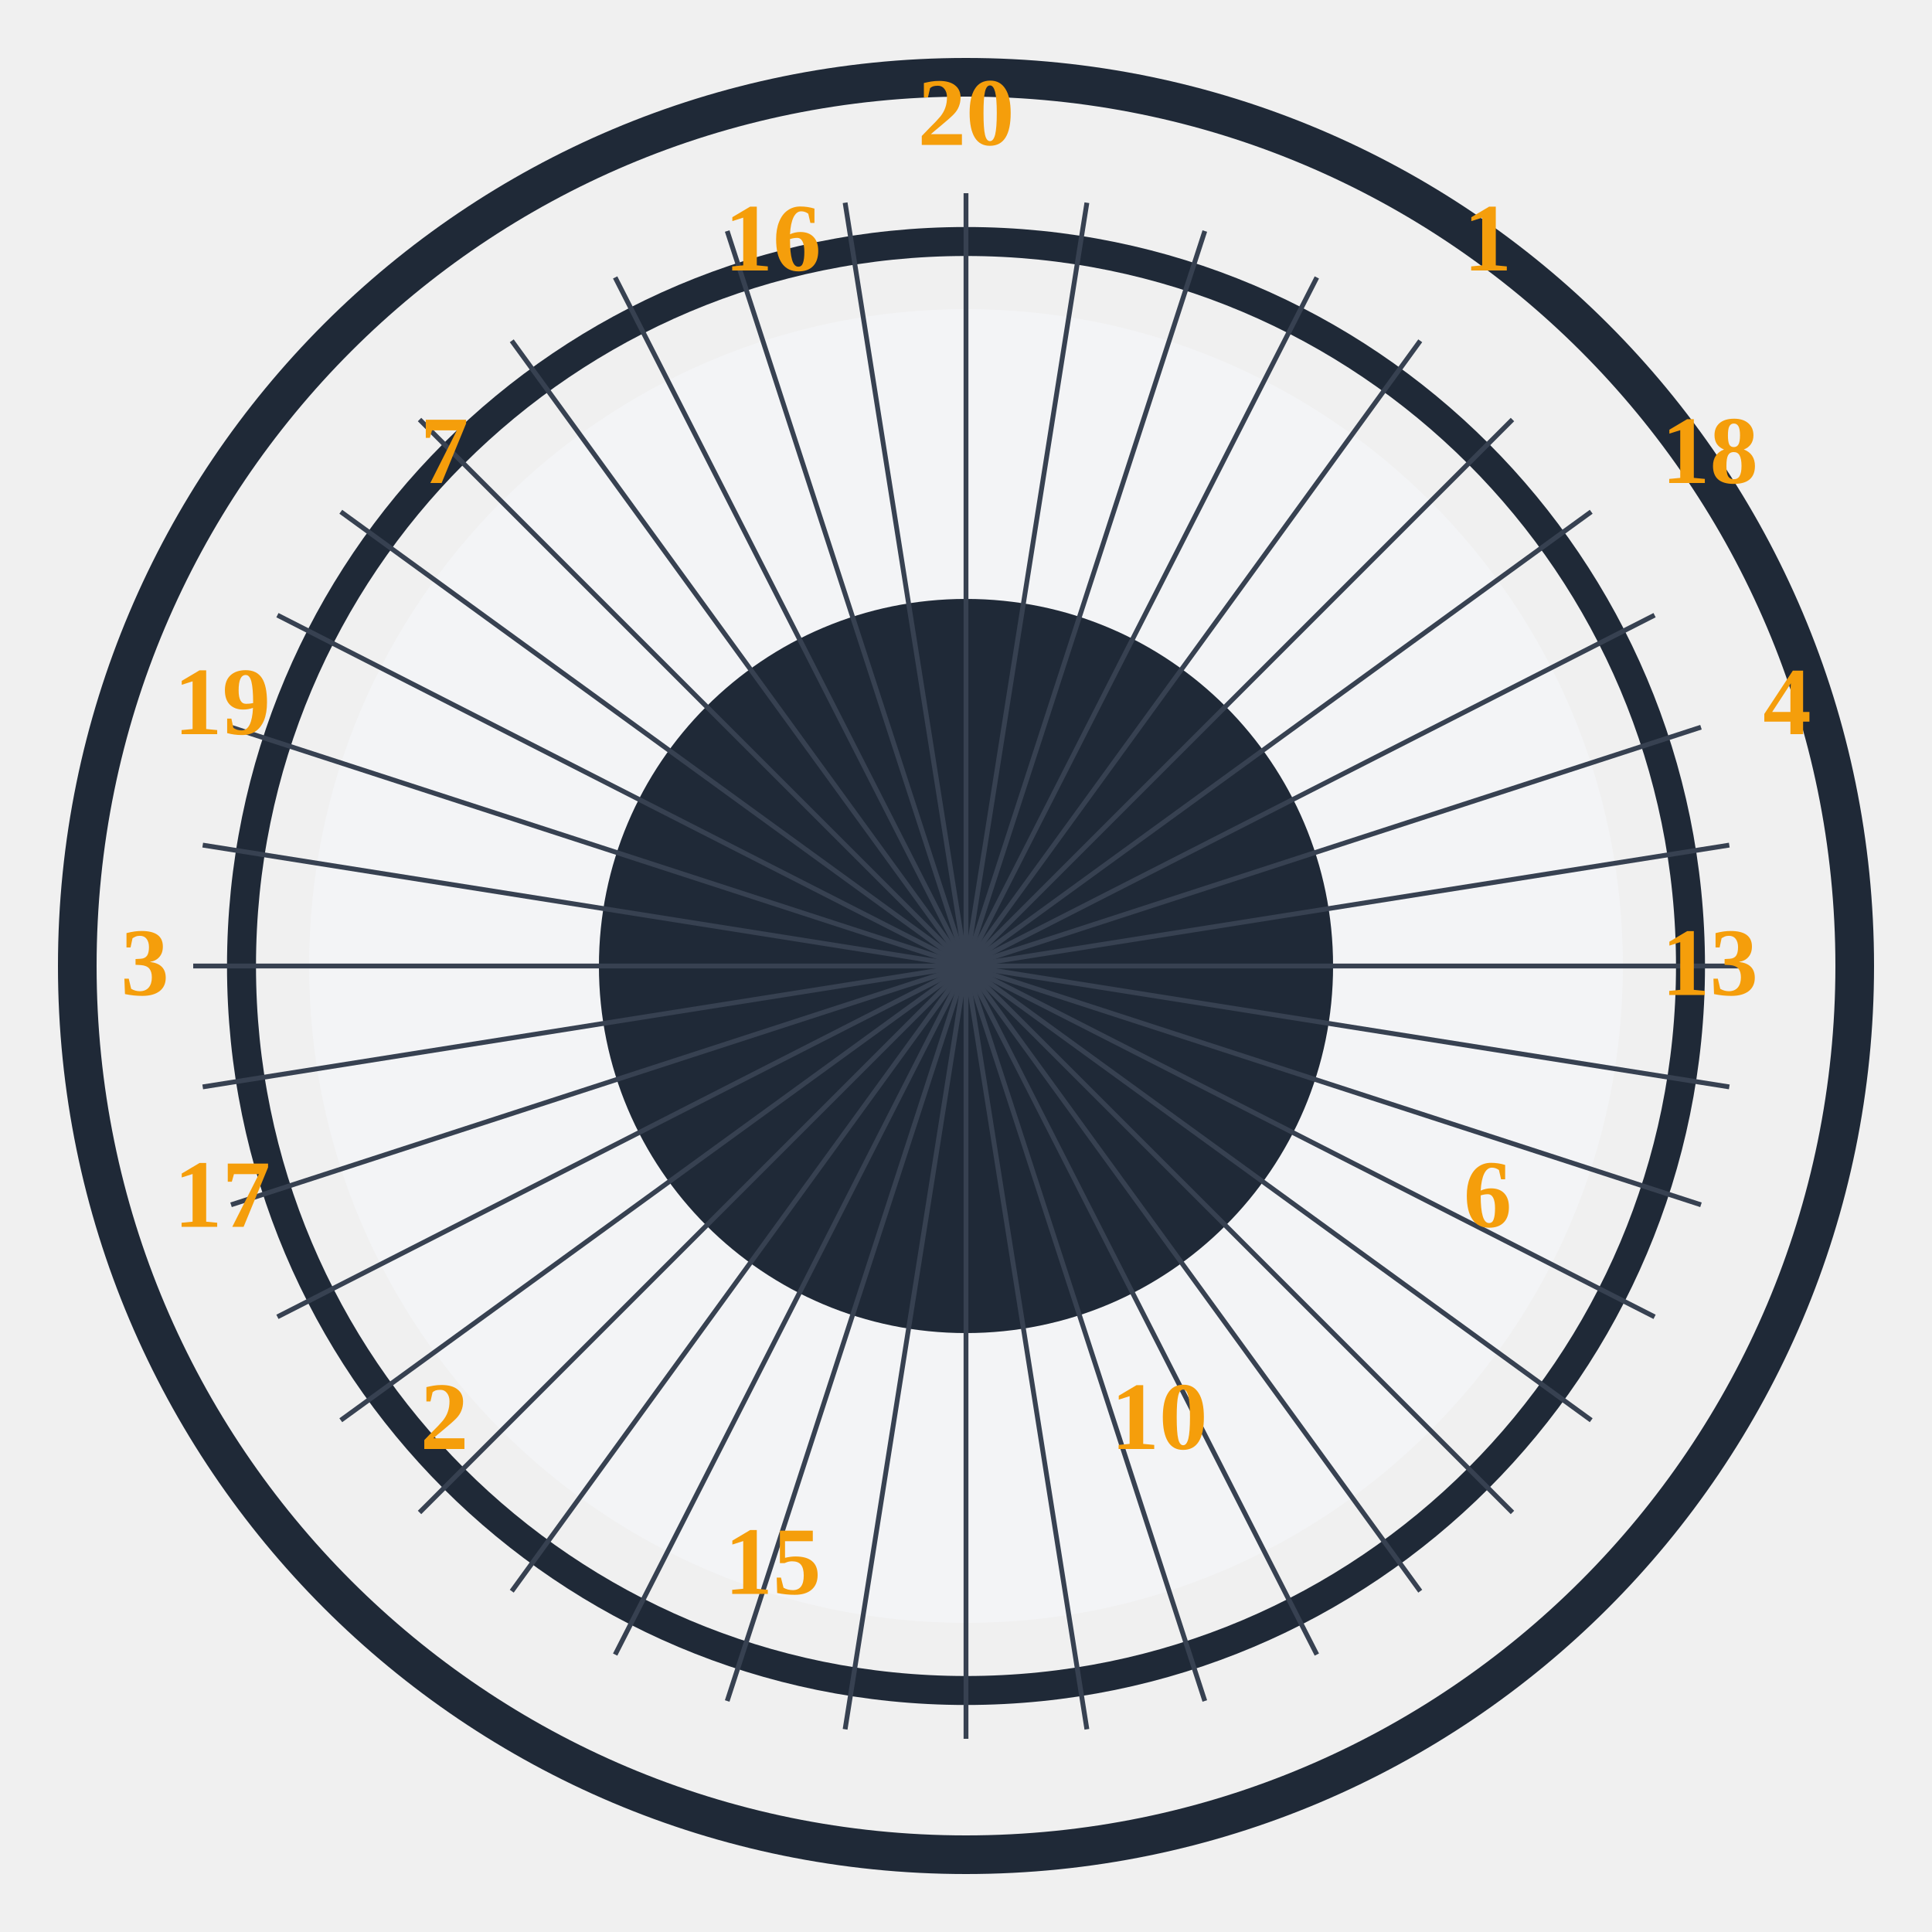
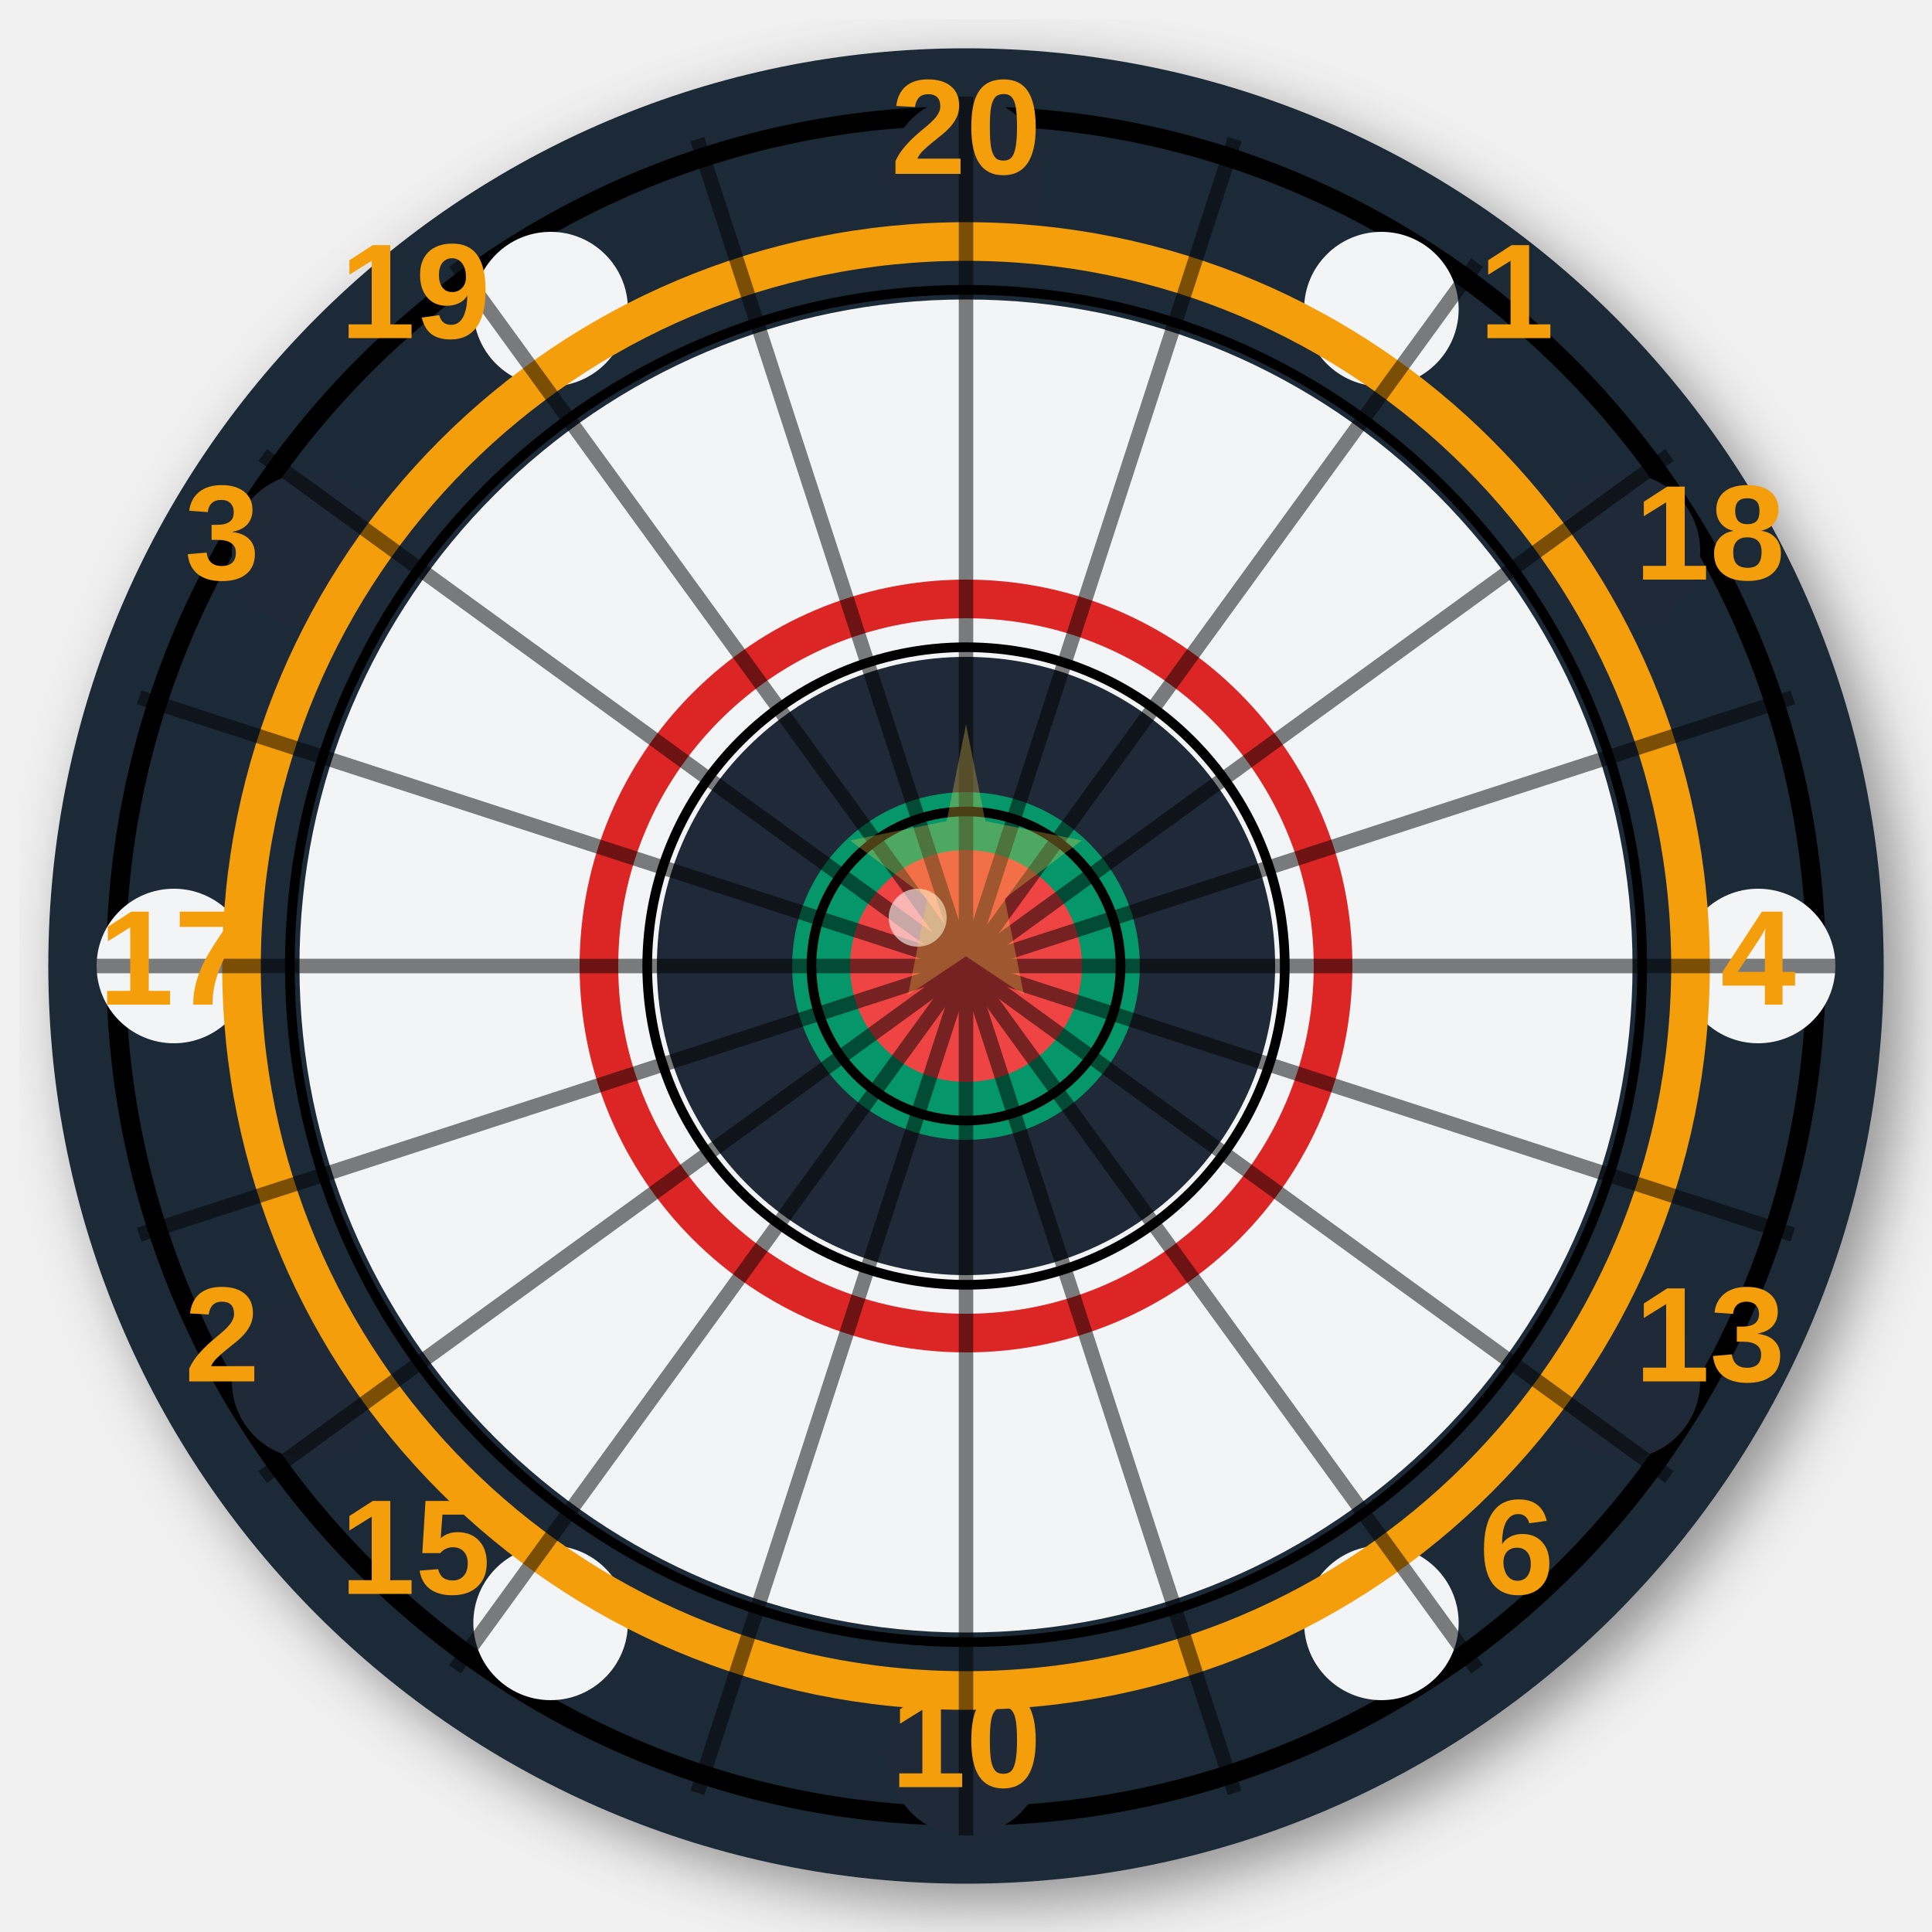
<svg xmlns="http://www.w3.org/2000/svg" viewBox="0 0 200 200">
+   <defs>
+     <filter id="shadow">
+       <feDropShadow dx="2" dy="2" stdDeviation="3" flood-opacity="0.4" />
+     </filter>
+   </defs>
+   <circle cx="100" cy="100" r="95" fill="#1F2937" filter="url(#shadow)" />
+   <circle cx="100" cy="100" r="88" fill="none" stroke="#000" stroke-width="2" />
+   <g id="outer-segments">
+     <circle cx="100" cy="18" r="8" fill="#1F2937" />
+     <circle cx="143" cy="32" r="8" fill="#F3F4F6" />
+     <circle cx="168" cy="57" r="8" fill="#1F2937" />
+     <circle cx="182" cy="100" r="8" fill="#F3F4F6" />
+     <circle cx="168" cy="143" r="8" fill="#1F2937" />
+     <circle cx="143" cy="168" r="8" fill="#F3F4F6" />
+     <circle cx="100" cy="182" r="8" fill="#1F2937" />
+     <circle cx="57" cy="168" r="8" fill="#F3F4F6" />
+     <circle cx="32" cy="143" r="8" fill="#1F2937" />
+     <circle cx="18" cy="100" r="8" fill="#F3F4F6" />
+     <circle cx="32" cy="57" r="8" fill="#1F2937" />
+     <circle cx="57" cy="32" r="8" fill="#F3F4F6" />
+   </g>
+   <circle cx="100" cy="100" r="75" fill="none" stroke="#F59E0B" stroke-width="4" />
+   <circle cx="100" cy="100" r="70" fill="none" stroke="#000" stroke-width="1" />
+   <circle cx="100" cy="100" r="69" fill="#F3F4F6" />
+   <circle cx="100" cy="100" r="38" fill="none" stroke="#DC2626" stroke-width="4" />
+   <circle cx="100" cy="100" r="33" fill="none" stroke="#000" stroke-width="1" />
+   <circle cx="100" cy="100" r="32" fill="#1F2937" />
+   <circle cx="100" cy="100" r="18" fill="#059669" />
+   <circle cx="100" cy="100" r="16" fill="none" stroke="#000" stroke-width="1" />
  <circle cx="100" cy="100" r="12" fill="#EF4444" />
-   <circle cx="100" cy="100" r="18" fill="none" stroke="#1F2937" stroke-width="2" />
-   <circle cx="100" cy="100" r="17" fill="none" stroke="#059669" stroke-width="1" />
-   <circle cx="100" cy="100" r="92" fill="none" stroke="#1F2937" stroke-width="4" />
-   <circle cx="100" cy="100" r="75" fill="none" stroke="#1F2937" stroke-width="3" />
-   <circle cx="100" cy="100" r="68" fill="#F3F4F6" />
-   <circle cx="100" cy="100" r="38" fill="#1F2937" />
-   <g id="segments">
-     <line x1="100" y1="20" x2="100" y2="180" stroke="#374151" stroke-width="0.5" />
-     <line x1="100" y1="20" x2="100" y2="180" stroke="#374151" stroke-width="0.5" transform="rotate(9 100 100)" />
-     <line x1="100" y1="20" x2="100" y2="180" stroke="#374151" stroke-width="0.5" transform="rotate(18 100 100)" />
-     <line x1="100" y1="20" x2="100" y2="180" stroke="#374151" stroke-width="0.5" transform="rotate(27 100 100)" />
-     <line x1="100" y1="20" x2="100" y2="180" stroke="#374151" stroke-width="0.5" transform="rotate(36 100 100)" />
-     <line x1="100" y1="20" x2="100" y2="180" stroke="#374151" stroke-width="0.5" transform="rotate(45 100 100)" />
-     <line x1="100" y1="20" x2="100" y2="180" stroke="#374151" stroke-width="0.5" transform="rotate(54 100 100)" />
-     <line x1="100" y1="20" x2="100" y2="180" stroke="#374151" stroke-width="0.5" transform="rotate(63 100 100)" />
-     <line x1="100" y1="20" x2="100" y2="180" stroke="#374151" stroke-width="0.5" transform="rotate(72 100 100)" />
-     <line x1="100" y1="20" x2="100" y2="180" stroke="#374151" stroke-width="0.5" transform="rotate(81 100 100)" />
-     <line x1="100" y1="20" x2="100" y2="180" stroke="#374151" stroke-width="0.5" transform="rotate(90 100 100)" />
-     <line x1="100" y1="20" x2="100" y2="180" stroke="#374151" stroke-width="0.5" transform="rotate(99 100 100)" />
-     <line x1="100" y1="20" x2="100" y2="180" stroke="#374151" stroke-width="0.5" transform="rotate(108 100 100)" />
-     <line x1="100" y1="20" x2="100" y2="180" stroke="#374151" stroke-width="0.5" transform="rotate(117 100 100)" />
-     <line x1="100" y1="20" x2="100" y2="180" stroke="#374151" stroke-width="0.5" transform="rotate(126 100 100)" />
-     <line x1="100" y1="20" x2="100" y2="180" stroke="#374151" stroke-width="0.5" transform="rotate(135 100 100)" />
-     <line x1="100" y1="20" x2="100" y2="180" stroke="#374151" stroke-width="0.5" transform="rotate(144 100 100)" />
-     <line x1="100" y1="20" x2="100" y2="180" stroke="#374151" stroke-width="0.5" transform="rotate(153 100 100)" />
-     <line x1="100" y1="20" x2="100" y2="180" stroke="#374151" stroke-width="0.5" transform="rotate(162 100 100)" />
-     <line x1="100" y1="20" x2="100" y2="180" stroke="#374151" stroke-width="0.5" transform="rotate(171 100 100)" />
+   <g id="segments" stroke="#000" stroke-width="1.5" opacity="0.5">
+     <line x1="100" y1="10" x2="100" y2="190" />
+     <line x1="100" y1="10" x2="100" y2="190" transform="rotate(18 100 100)" />
+     <line x1="100" y1="10" x2="100" y2="190" transform="rotate(36 100 100)" />
+     <line x1="100" y1="10" x2="100" y2="190" transform="rotate(54 100 100)" />
+     <line x1="100" y1="10" x2="100" y2="190" transform="rotate(72 100 100)" />
+     <line x1="100" y1="10" x2="100" y2="190" transform="rotate(90 100 100)" />
+     <line x1="100" y1="10" x2="100" y2="190" transform="rotate(108 100 100)" />
+     <line x1="100" y1="10" x2="100" y2="190" transform="rotate(126 100 100)" />
+     <line x1="100" y1="10" x2="100" y2="190" transform="rotate(144 100 100)" />
+     <line x1="100" y1="10" x2="100" y2="190" transform="rotate(162 100 100)" />
  </g>
-   <text x="100" y="15" text-anchor="middle" font-size="10" font-weight="bold" fill="#F59E0B">20</text>
-   <text x="154" y="28" text-anchor="middle" font-size="10" font-weight="bold" fill="#F59E0B">1</text>
-   <text x="177" y="50" text-anchor="middle" font-size="10" font-weight="bold" fill="#F59E0B">18</text>
-   <text x="185" y="76" text-anchor="middle" font-size="10" font-weight="bold" fill="#F59E0B">4</text>
-   <text x="177" y="103" text-anchor="middle" font-size="10" font-weight="bold" fill="#F59E0B">13</text>
-   <text x="154" y="127" text-anchor="middle" font-size="10" font-weight="bold" fill="#F59E0B">6</text>
-   <text x="120" y="150" text-anchor="middle" font-size="10" font-weight="bold" fill="#F59E0B">10</text>
-   <text x="80" y="165" text-anchor="middle" font-size="10" font-weight="bold" fill="#F59E0B">15</text>
-   <text x="46" y="150" text-anchor="middle" font-size="10" font-weight="bold" fill="#F59E0B">2</text>
-   <text x="23" y="127" text-anchor="middle" font-size="10" font-weight="bold" fill="#F59E0B">17</text>
-   <text x="15" y="103" text-anchor="middle" font-size="10" font-weight="bold" fill="#F59E0B">3</text>
-   <text x="23" y="76" text-anchor="middle" font-size="10" font-weight="bold" fill="#F59E0B">19</text>
-   <text x="46" y="50" text-anchor="middle" font-size="10" font-weight="bold" fill="#F59E0B">7</text>
-   <text x="80" y="28" text-anchor="middle" font-size="10" font-weight="bold" fill="#F59E0B">16</text>
+   <text x="100" y="18" text-anchor="middle" font-size="14" font-weight="bold" fill="#F59E0B" font-family="Arial">20</text>
+   <text x="157" y="35" text-anchor="middle" font-size="14" font-weight="bold" fill="#F59E0B" font-family="Arial">1</text>
+   <text x="177" y="60" text-anchor="middle" font-size="14" font-weight="bold" fill="#F59E0B" font-family="Arial">18</text>
+   <text x="182" y="104" text-anchor="middle" font-size="14" font-weight="bold" fill="#F59E0B" font-family="Arial">4</text>
+   <text x="177" y="143" text-anchor="middle" font-size="14" font-weight="bold" fill="#F59E0B" font-family="Arial">13</text>
+   <text x="157" y="165" text-anchor="middle" font-size="14" font-weight="bold" fill="#F59E0B" font-family="Arial">6</text>
+   <text x="100" y="185" text-anchor="middle" font-size="14" font-weight="bold" fill="#F59E0B" font-family="Arial">10</text>
+   <text x="43" y="165" text-anchor="middle" font-size="14" font-weight="bold" fill="#F59E0B" font-family="Arial">15</text>
+   <text x="23" y="143" text-anchor="middle" font-size="14" font-weight="bold" fill="#F59E0B" font-family="Arial">2</text>
+   <text x="18" y="104" text-anchor="middle" font-size="14" font-weight="bold" fill="#F59E0B" font-family="Arial">17</text>
+   <text x="23" y="60" text-anchor="middle" font-size="14" font-weight="bold" fill="#F59E0B" font-family="Arial">3</text>
+   <text x="43" y="35" text-anchor="middle" font-size="14" font-weight="bold" fill="#F59E0B" font-family="Arial">19</text>
+   <circle cx="95" cy="95" r="3" fill="white" opacity="0.6" />
+   <path d="M100,75 L102,85 L112,87 L104,93 L106,103 L100,99 L94,103 L96,93 L88,87 L98,85 Z" fill="#FCD34D" opacity="0.3" />
</svg>
